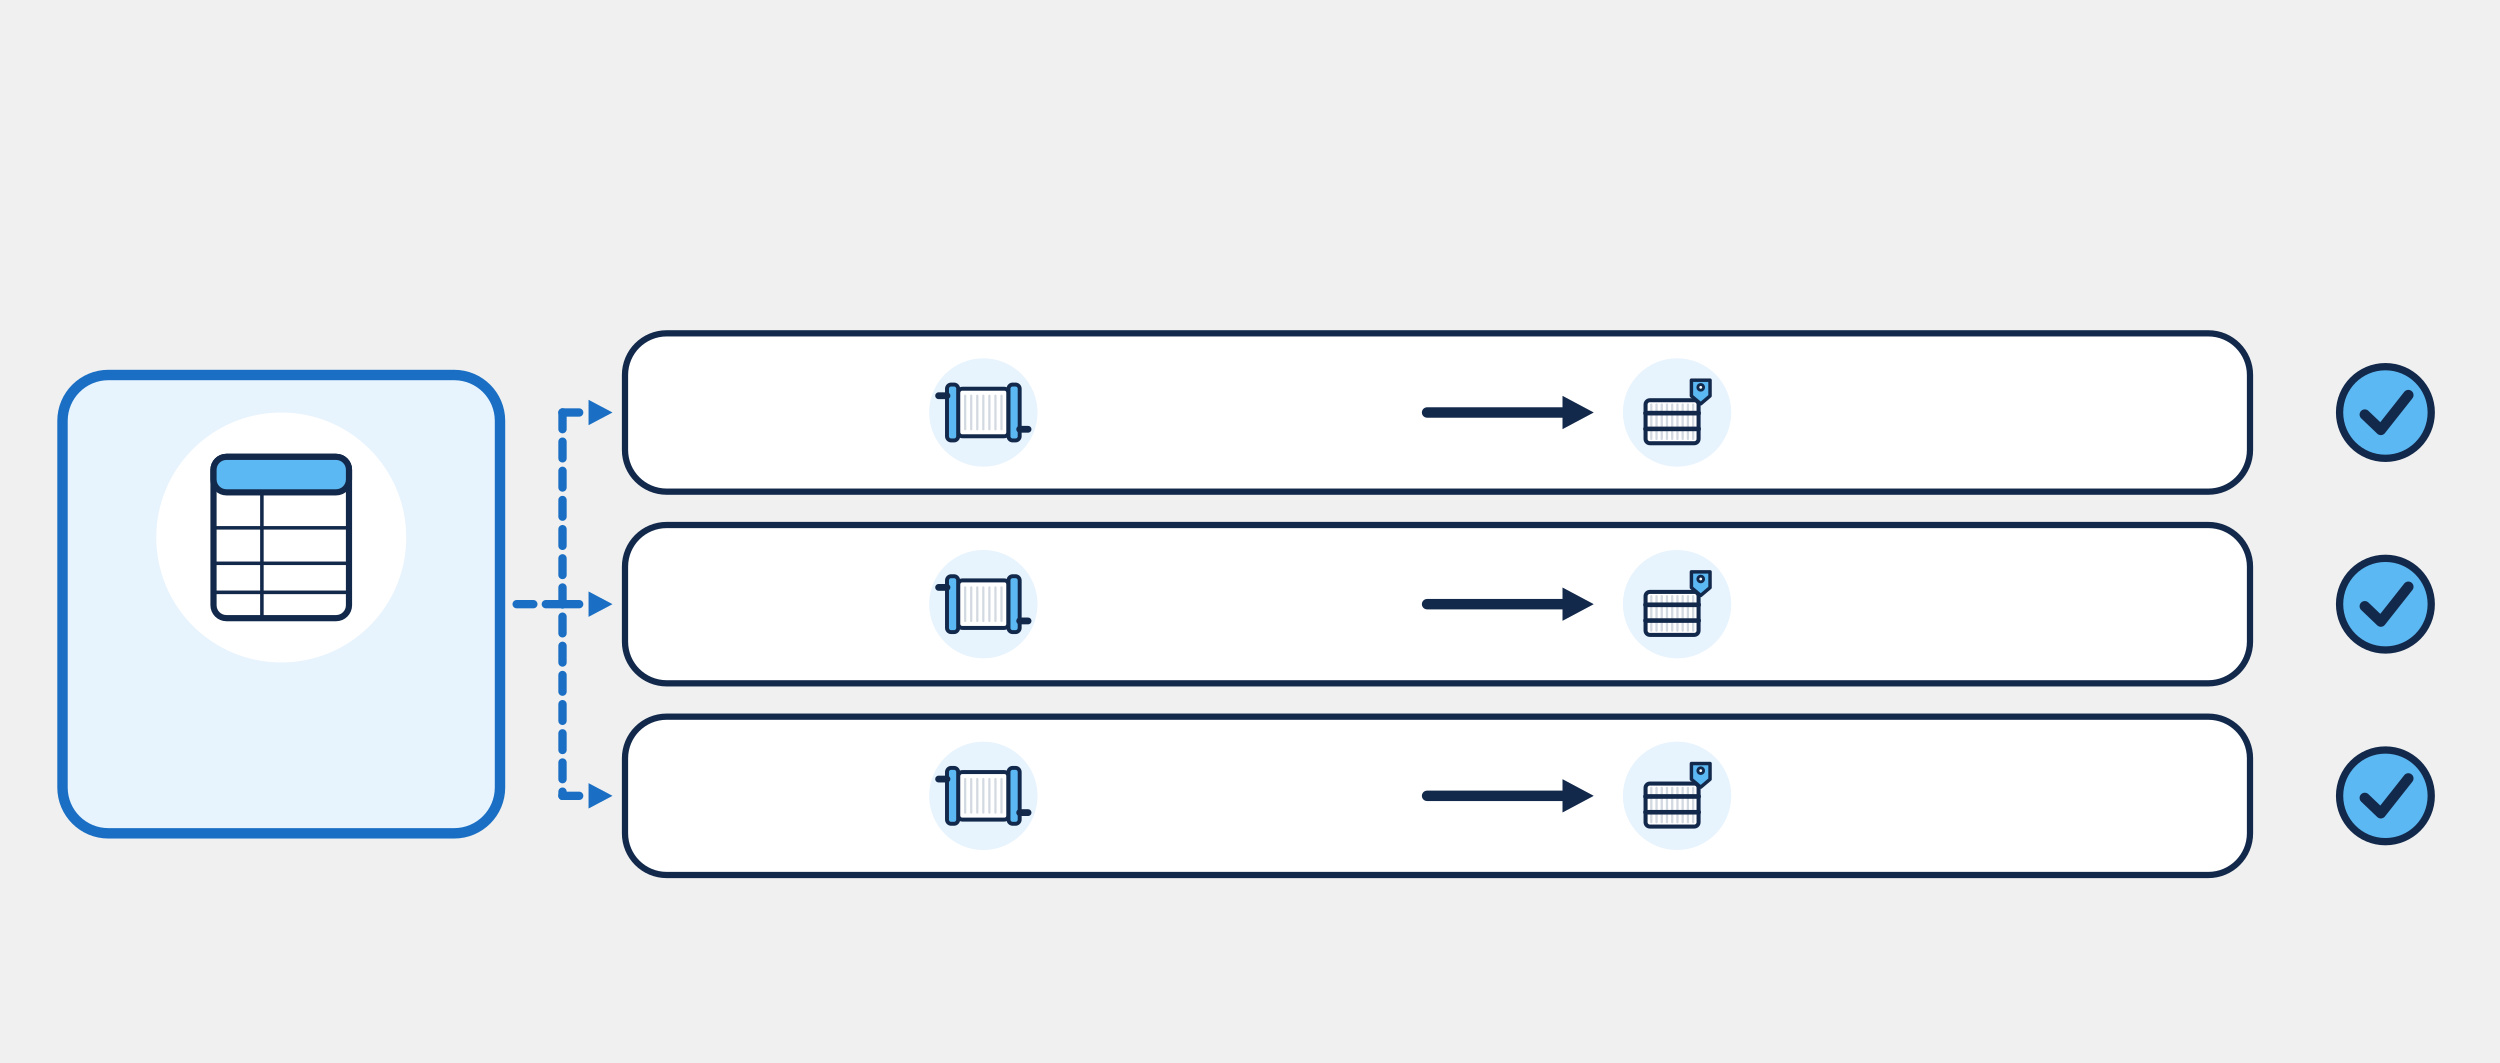
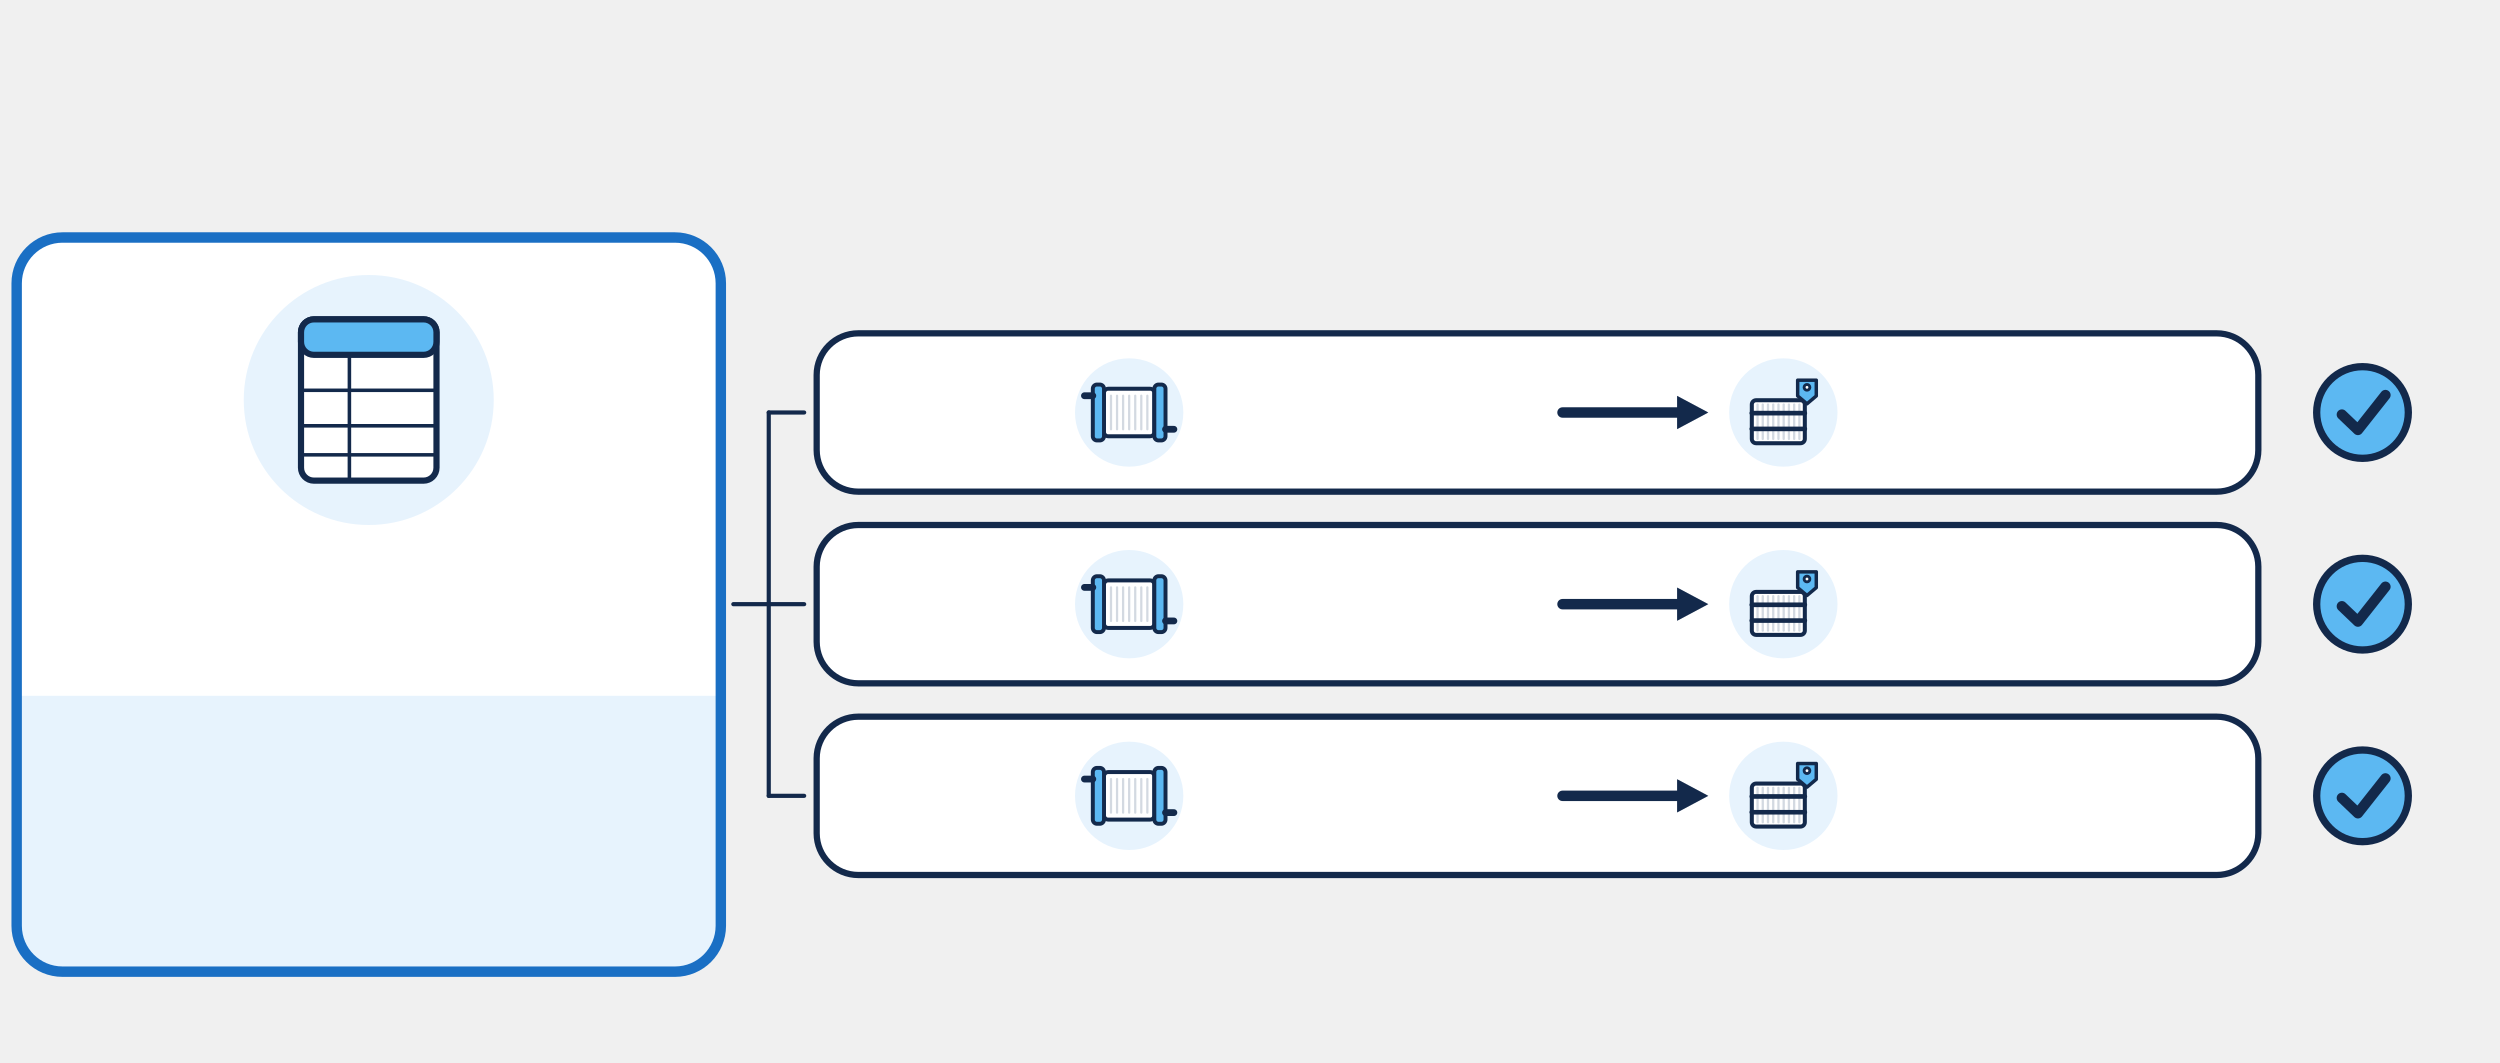
<svg xmlns="http://www.w3.org/2000/svg" viewBox="0 0 1200 510" width="1200" height="510">
  <g transform="translate(0 44)">
-     <rect x="300" y="116" width="780" height="76" rx="20" ry="20" fill="#FFFFFF" stroke="#13294B" stroke-width="3" stroke-linecap="round" stroke-linejoin="round" />
-     <circle cx="472" cy="154" r="26" fill="#E7F3FD" stroke="none" stroke-width="0" stroke-linecap="round" stroke-linejoin="round" />
-     <g transform="translate(472 154) scale(0.3354839)">
+     <rect x="392" y="116" width="692" height="76" rx="20" ry="20" fill="#FFFFFF" stroke="#13294B" stroke-width="3" stroke-linecap="round" stroke-linejoin="round" />
+     <circle cx="542" cy="154" r="26" fill="#E7F3FD" stroke="none" stroke-width="0" stroke-linecap="round" stroke-linejoin="round" />
+     <g transform="translate(542 154) scale(0.3354839)">
      <rect x="-36" y="-34" width="72" height="68" rx="6" ry="6" fill="#FFFFFF" stroke="#13294B" stroke-width="5.65" stroke-linecap="round" stroke-linejoin="round" />
      <line x1="-26.0" y1="-24" x2="-26.0" y2="24" stroke="#D3D9E1" stroke-width="3.23" fill="none" stroke-linecap="round" stroke-linejoin="round" />
      <line x1="-17.333" y1="-24" x2="-17.333" y2="24" stroke="#D3D9E1" stroke-width="3.23" fill="none" stroke-linecap="round" stroke-linejoin="round" />
      <line x1="-8.667" y1="-24" x2="-8.667" y2="24" stroke="#D3D9E1" stroke-width="3.23" fill="none" stroke-linecap="round" stroke-linejoin="round" />
      <line x1="0.0" y1="-24" x2="0.0" y2="24" stroke="#D3D9E1" stroke-width="3.23" fill="none" stroke-linecap="round" stroke-linejoin="round" />
      <line x1="8.667" y1="-24" x2="8.667" y2="24" stroke="#D3D9E1" stroke-width="3.23" fill="none" stroke-linecap="round" stroke-linejoin="round" />
      <line x1="17.333" y1="-24" x2="17.333" y2="24" stroke="#D3D9E1" stroke-width="3.23" fill="none" stroke-linecap="round" stroke-linejoin="round" />
      <line x1="26.0" y1="-24" x2="26.0" y2="24" stroke="#D3D9E1" stroke-width="3.23" fill="none" stroke-linecap="round" stroke-linejoin="round" />
      <rect x="-52" y="-40" width="16" height="80" rx="6" ry="6" fill="#5CB8F2" stroke="#13294B" stroke-width="5.65" stroke-linecap="round" stroke-linejoin="round" />
      <rect x="36" y="-40" width="16" height="80" rx="6" ry="6" fill="#5CB8F2" stroke="#13294B" stroke-width="5.65" stroke-linecap="round" stroke-linejoin="round" />
      <line x1="-52" y1="-24" x2="-64" y2="-24" stroke="#13294B" stroke-width="9.69" fill="none" stroke-linecap="round" stroke-linejoin="round" />
      <line x1="52" y1="24" x2="64" y2="24" stroke="#13294B" stroke-width="9.69" fill="none" stroke-linecap="round" stroke-linejoin="round" />
    </g>
-     <circle cx="805" cy="154" r="26" fill="#E7F3FD" stroke="none" stroke-width="0" stroke-linecap="round" stroke-linejoin="round" />
-     <g transform="translate(805 155.6774) scale(0.343871)">
+     <circle cx="856" cy="154" r="26" fill="#E7F3FD" stroke="none" stroke-width="0" stroke-linecap="round" stroke-linejoin="round" />
+     <g transform="translate(856 155.6774) scale(0.343871)">
      <rect x="-44" y="-22" width="74" height="60" rx="6" ry="6" fill="#FFFFFF" stroke="#13294B" stroke-width="5.65" stroke-linecap="round" stroke-linejoin="round" />
      <line x1="-36.0" y1="-16" x2="-36.0" y2="32" stroke="#D3D9E1" stroke-width="3.23" fill="none" stroke-linecap="round" stroke-linejoin="round" />
      <line x1="-28.7" y1="-16" x2="-28.7" y2="32" stroke="#D3D9E1" stroke-width="3.23" fill="none" stroke-linecap="round" stroke-linejoin="round" />
      <line x1="-21.4" y1="-16" x2="-21.4" y2="32" stroke="#D3D9E1" stroke-width="3.23" fill="none" stroke-linecap="round" stroke-linejoin="round" />
      <line x1="-14.1" y1="-16" x2="-14.1" y2="32" stroke="#D3D9E1" stroke-width="3.23" fill="none" stroke-linecap="round" stroke-linejoin="round" />
      <line x1="-6.8" y1="-16" x2="-6.8" y2="32" stroke="#D3D9E1" stroke-width="3.23" fill="none" stroke-linecap="round" stroke-linejoin="round" />
      <line x1="0.5" y1="-16" x2="0.5" y2="32" stroke="#D3D9E1" stroke-width="3.23" fill="none" stroke-linecap="round" stroke-linejoin="round" />
      <line x1="7.8" y1="-16" x2="7.8" y2="32" stroke="#D3D9E1" stroke-width="3.23" fill="none" stroke-linecap="round" stroke-linejoin="round" />
      <line x1="15.1" y1="-16" x2="15.1" y2="32" stroke="#D3D9E1" stroke-width="3.23" fill="none" stroke-linecap="round" stroke-linejoin="round" />
      <line x1="22.4" y1="-16" x2="22.4" y2="32" stroke="#D3D9E1" stroke-width="3.23" fill="none" stroke-linecap="round" stroke-linejoin="round" />
      <line x1="-44" y1="-4" x2="30" y2="-4" stroke="#13294B" stroke-width="6.46" fill="none" stroke-linecap="round" stroke-linejoin="round" />
      <line x1="-44" y1="18" x2="30" y2="18" stroke="#13294B" stroke-width="6.46" fill="none" stroke-linecap="round" stroke-linejoin="round" />
      <path d="M 20,-50 L 46,-50 L 46,-28 L 33,-17 L 20,-28 Z" stroke="#13294B" stroke-width="4.84" fill="#5CB8F2" stroke-linecap="round" stroke-linejoin="round" />
      <circle cx="33" cy="-40" r="4" fill="#FFFFFF" stroke="#13294B" stroke-width="4.04" stroke-linecap="round" stroke-linejoin="round" />
    </g>
-     <path d="M 685.0,154.0 L 753.1,154.0" stroke="#13294B" stroke-width="5" fill="none" stroke-linecap="round" stroke-linejoin="round" />
-     <polygon points="765.0,154.0 750.0,162.0 750.0,146.0" fill="#13294B" stroke="none" stroke-width="0" stroke-linecap="round" stroke-linejoin="round" />
-     <circle cx="1145" cy="154" r="22" fill="#5CB8F2" stroke="#13294B" stroke-width="3.5" stroke-linecap="round" stroke-linejoin="round" />
-     <path d="M 1135.1,155 L 1142.8,162.36 L 1156.0,145.64" stroke="#13294B" stroke-width="5" fill="none" stroke-linecap="round" stroke-linejoin="round" />
-     <rect x="300" y="208" width="780" height="76" rx="20" ry="20" fill="#FFFFFF" stroke="#13294B" stroke-width="3" stroke-linecap="round" stroke-linejoin="round" />
-     <circle cx="472" cy="246" r="26" fill="#E7F3FD" stroke="none" stroke-width="0" stroke-linecap="round" stroke-linejoin="round" />
-     <g transform="translate(472 246) scale(0.3354839)">
+     <path d="M 750.0,154.0 L 808.1,154.0" stroke="#13294B" stroke-width="5" fill="none" stroke-linecap="round" stroke-linejoin="round" />
+     <polygon points="820.0,154.0 805.0,162.0 805.0,146.0" fill="#13294B" stroke="none" stroke-width="0" stroke-linecap="round" stroke-linejoin="round" />
+     <circle cx="1134" cy="154" r="22" fill="#5CB8F2" stroke="#13294B" stroke-width="3.5" stroke-linecap="round" stroke-linejoin="round" />
+     <path d="M 1124.1,155 L 1131.8,162.36 L 1145.0,145.64" stroke="#13294B" stroke-width="5" fill="none" stroke-linecap="round" stroke-linejoin="round" />
+     <rect x="392" y="208" width="692" height="76" rx="20" ry="20" fill="#FFFFFF" stroke="#13294B" stroke-width="3" stroke-linecap="round" stroke-linejoin="round" />
+     <circle cx="542" cy="246" r="26" fill="#E7F3FD" stroke="none" stroke-width="0" stroke-linecap="round" stroke-linejoin="round" />
+     <g transform="translate(542 246) scale(0.3354839)">
      <rect x="-36" y="-34" width="72" height="68" rx="6" ry="6" fill="#FFFFFF" stroke="#13294B" stroke-width="5.65" stroke-linecap="round" stroke-linejoin="round" />
      <line x1="-26.0" y1="-24" x2="-26.0" y2="24" stroke="#D3D9E1" stroke-width="3.23" fill="none" stroke-linecap="round" stroke-linejoin="round" />
      <line x1="-17.333" y1="-24" x2="-17.333" y2="24" stroke="#D3D9E1" stroke-width="3.23" fill="none" stroke-linecap="round" stroke-linejoin="round" />
      <line x1="-8.667" y1="-24" x2="-8.667" y2="24" stroke="#D3D9E1" stroke-width="3.23" fill="none" stroke-linecap="round" stroke-linejoin="round" />
      <line x1="0.0" y1="-24" x2="0.0" y2="24" stroke="#D3D9E1" stroke-width="3.23" fill="none" stroke-linecap="round" stroke-linejoin="round" />
      <line x1="8.667" y1="-24" x2="8.667" y2="24" stroke="#D3D9E1" stroke-width="3.23" fill="none" stroke-linecap="round" stroke-linejoin="round" />
      <line x1="17.333" y1="-24" x2="17.333" y2="24" stroke="#D3D9E1" stroke-width="3.23" fill="none" stroke-linecap="round" stroke-linejoin="round" />
      <line x1="26.0" y1="-24" x2="26.0" y2="24" stroke="#D3D9E1" stroke-width="3.23" fill="none" stroke-linecap="round" stroke-linejoin="round" />
      <rect x="-52" y="-40" width="16" height="80" rx="6" ry="6" fill="#5CB8F2" stroke="#13294B" stroke-width="5.65" stroke-linecap="round" stroke-linejoin="round" />
      <rect x="36" y="-40" width="16" height="80" rx="6" ry="6" fill="#5CB8F2" stroke="#13294B" stroke-width="5.65" stroke-linecap="round" stroke-linejoin="round" />
      <line x1="-52" y1="-24" x2="-64" y2="-24" stroke="#13294B" stroke-width="9.69" fill="none" stroke-linecap="round" stroke-linejoin="round" />
      <line x1="52" y1="24" x2="64" y2="24" stroke="#13294B" stroke-width="9.69" fill="none" stroke-linecap="round" stroke-linejoin="round" />
    </g>
-     <circle cx="805" cy="246" r="26" fill="#E7F3FD" stroke="none" stroke-width="0" stroke-linecap="round" stroke-linejoin="round" />
-     <g transform="translate(805 247.6774) scale(0.343871)">
+     <circle cx="856" cy="246" r="26" fill="#E7F3FD" stroke="none" stroke-width="0" stroke-linecap="round" stroke-linejoin="round" />
+     <g transform="translate(856 247.6774) scale(0.343871)">
      <rect x="-44" y="-22" width="74" height="60" rx="6" ry="6" fill="#FFFFFF" stroke="#13294B" stroke-width="5.65" stroke-linecap="round" stroke-linejoin="round" />
      <line x1="-36.0" y1="-16" x2="-36.0" y2="32" stroke="#D3D9E1" stroke-width="3.23" fill="none" stroke-linecap="round" stroke-linejoin="round" />
      <line x1="-28.7" y1="-16" x2="-28.7" y2="32" stroke="#D3D9E1" stroke-width="3.23" fill="none" stroke-linecap="round" stroke-linejoin="round" />
      <line x1="-21.4" y1="-16" x2="-21.4" y2="32" stroke="#D3D9E1" stroke-width="3.23" fill="none" stroke-linecap="round" stroke-linejoin="round" />
      <line x1="-14.1" y1="-16" x2="-14.1" y2="32" stroke="#D3D9E1" stroke-width="3.23" fill="none" stroke-linecap="round" stroke-linejoin="round" />
      <line x1="-6.8" y1="-16" x2="-6.8" y2="32" stroke="#D3D9E1" stroke-width="3.23" fill="none" stroke-linecap="round" stroke-linejoin="round" />
      <line x1="0.5" y1="-16" x2="0.5" y2="32" stroke="#D3D9E1" stroke-width="3.23" fill="none" stroke-linecap="round" stroke-linejoin="round" />
      <line x1="7.8" y1="-16" x2="7.8" y2="32" stroke="#D3D9E1" stroke-width="3.23" fill="none" stroke-linecap="round" stroke-linejoin="round" />
      <line x1="15.1" y1="-16" x2="15.1" y2="32" stroke="#D3D9E1" stroke-width="3.23" fill="none" stroke-linecap="round" stroke-linejoin="round" />
      <line x1="22.4" y1="-16" x2="22.4" y2="32" stroke="#D3D9E1" stroke-width="3.23" fill="none" stroke-linecap="round" stroke-linejoin="round" />
      <line x1="-44" y1="-4" x2="30" y2="-4" stroke="#13294B" stroke-width="6.46" fill="none" stroke-linecap="round" stroke-linejoin="round" />
      <line x1="-44" y1="18" x2="30" y2="18" stroke="#13294B" stroke-width="6.46" fill="none" stroke-linecap="round" stroke-linejoin="round" />
      <path d="M 20,-50 L 46,-50 L 46,-28 L 33,-17 L 20,-28 Z" stroke="#13294B" stroke-width="4.84" fill="#5CB8F2" stroke-linecap="round" stroke-linejoin="round" />
      <circle cx="33" cy="-40" r="4" fill="#FFFFFF" stroke="#13294B" stroke-width="4.04" stroke-linecap="round" stroke-linejoin="round" />
    </g>
-     <path d="M 685.0,246.0 L 753.1,246.0" stroke="#13294B" stroke-width="5" fill="none" stroke-linecap="round" stroke-linejoin="round" />
-     <polygon points="765.0,246.0 750.0,254.0 750.0,238.0" fill="#13294B" stroke="none" stroke-width="0" stroke-linecap="round" stroke-linejoin="round" />
-     <circle cx="1145" cy="246" r="22" fill="#5CB8F2" stroke="#13294B" stroke-width="3.5" stroke-linecap="round" stroke-linejoin="round" />
-     <path d="M 1135.1,247 L 1142.8,254.36 L 1156.0,237.64" stroke="#13294B" stroke-width="5" fill="none" stroke-linecap="round" stroke-linejoin="round" />
-     <rect x="300" y="300" width="780" height="76" rx="20" ry="20" fill="#FFFFFF" stroke="#13294B" stroke-width="3" stroke-linecap="round" stroke-linejoin="round" />
-     <circle cx="472" cy="338" r="26" fill="#E7F3FD" stroke="none" stroke-width="0" stroke-linecap="round" stroke-linejoin="round" />
-     <g transform="translate(472 338) scale(0.3354839)">
+     <path d="M 750.0,246.0 L 808.1,246.0" stroke="#13294B" stroke-width="5" fill="none" stroke-linecap="round" stroke-linejoin="round" />
+     <polygon points="820.0,246.0 805.0,254.0 805.0,238.0" fill="#13294B" stroke="none" stroke-width="0" stroke-linecap="round" stroke-linejoin="round" />
+     <circle cx="1134" cy="246" r="22" fill="#5CB8F2" stroke="#13294B" stroke-width="3.5" stroke-linecap="round" stroke-linejoin="round" />
+     <path d="M 1124.1,247 L 1131.8,254.36 L 1145.0,237.64" stroke="#13294B" stroke-width="5" fill="none" stroke-linecap="round" stroke-linejoin="round" />
+     <rect x="392" y="300" width="692" height="76" rx="20" ry="20" fill="#FFFFFF" stroke="#13294B" stroke-width="3" stroke-linecap="round" stroke-linejoin="round" />
+     <circle cx="542" cy="338" r="26" fill="#E7F3FD" stroke="none" stroke-width="0" stroke-linecap="round" stroke-linejoin="round" />
+     <g transform="translate(542 338) scale(0.3354839)">
      <rect x="-36" y="-34" width="72" height="68" rx="6" ry="6" fill="#FFFFFF" stroke="#13294B" stroke-width="5.65" stroke-linecap="round" stroke-linejoin="round" />
      <line x1="-26.0" y1="-24" x2="-26.0" y2="24" stroke="#D3D9E1" stroke-width="3.23" fill="none" stroke-linecap="round" stroke-linejoin="round" />
      <line x1="-17.333" y1="-24" x2="-17.333" y2="24" stroke="#D3D9E1" stroke-width="3.23" fill="none" stroke-linecap="round" stroke-linejoin="round" />
      <line x1="-8.667" y1="-24" x2="-8.667" y2="24" stroke="#D3D9E1" stroke-width="3.23" fill="none" stroke-linecap="round" stroke-linejoin="round" />
      <line x1="0.0" y1="-24" x2="0.0" y2="24" stroke="#D3D9E1" stroke-width="3.23" fill="none" stroke-linecap="round" stroke-linejoin="round" />
      <line x1="8.667" y1="-24" x2="8.667" y2="24" stroke="#D3D9E1" stroke-width="3.23" fill="none" stroke-linecap="round" stroke-linejoin="round" />
      <line x1="17.333" y1="-24" x2="17.333" y2="24" stroke="#D3D9E1" stroke-width="3.23" fill="none" stroke-linecap="round" stroke-linejoin="round" />
      <line x1="26.0" y1="-24" x2="26.0" y2="24" stroke="#D3D9E1" stroke-width="3.23" fill="none" stroke-linecap="round" stroke-linejoin="round" />
      <rect x="-52" y="-40" width="16" height="80" rx="6" ry="6" fill="#5CB8F2" stroke="#13294B" stroke-width="5.65" stroke-linecap="round" stroke-linejoin="round" />
      <rect x="36" y="-40" width="16" height="80" rx="6" ry="6" fill="#5CB8F2" stroke="#13294B" stroke-width="5.65" stroke-linecap="round" stroke-linejoin="round" />
      <line x1="-52" y1="-24" x2="-64" y2="-24" stroke="#13294B" stroke-width="9.69" fill="none" stroke-linecap="round" stroke-linejoin="round" />
      <line x1="52" y1="24" x2="64" y2="24" stroke="#13294B" stroke-width="9.69" fill="none" stroke-linecap="round" stroke-linejoin="round" />
    </g>
-     <circle cx="805" cy="338" r="26" fill="#E7F3FD" stroke="none" stroke-width="0" stroke-linecap="round" stroke-linejoin="round" />
-     <g transform="translate(805 339.6774) scale(0.343871)">
+     <circle cx="856" cy="338" r="26" fill="#E7F3FD" stroke="none" stroke-width="0" stroke-linecap="round" stroke-linejoin="round" />
+     <g transform="translate(856 339.6774) scale(0.343871)">
      <rect x="-44" y="-22" width="74" height="60" rx="6" ry="6" fill="#FFFFFF" stroke="#13294B" stroke-width="5.65" stroke-linecap="round" stroke-linejoin="round" />
      <line x1="-36.0" y1="-16" x2="-36.0" y2="32" stroke="#D3D9E1" stroke-width="3.23" fill="none" stroke-linecap="round" stroke-linejoin="round" />
      <line x1="-28.7" y1="-16" x2="-28.7" y2="32" stroke="#D3D9E1" stroke-width="3.23" fill="none" stroke-linecap="round" stroke-linejoin="round" />
      <line x1="-21.4" y1="-16" x2="-21.4" y2="32" stroke="#D3D9E1" stroke-width="3.23" fill="none" stroke-linecap="round" stroke-linejoin="round" />
      <line x1="-14.1" y1="-16" x2="-14.1" y2="32" stroke="#D3D9E1" stroke-width="3.23" fill="none" stroke-linecap="round" stroke-linejoin="round" />
      <line x1="-6.8" y1="-16" x2="-6.8" y2="32" stroke="#D3D9E1" stroke-width="3.23" fill="none" stroke-linecap="round" stroke-linejoin="round" />
      <line x1="0.5" y1="-16" x2="0.5" y2="32" stroke="#D3D9E1" stroke-width="3.23" fill="none" stroke-linecap="round" stroke-linejoin="round" />
      <line x1="7.8" y1="-16" x2="7.8" y2="32" stroke="#D3D9E1" stroke-width="3.23" fill="none" stroke-linecap="round" stroke-linejoin="round" />
      <line x1="15.1" y1="-16" x2="15.1" y2="32" stroke="#D3D9E1" stroke-width="3.23" fill="none" stroke-linecap="round" stroke-linejoin="round" />
      <line x1="22.4" y1="-16" x2="22.4" y2="32" stroke="#D3D9E1" stroke-width="3.23" fill="none" stroke-linecap="round" stroke-linejoin="round" />
      <line x1="-44" y1="-4" x2="30" y2="-4" stroke="#13294B" stroke-width="6.46" fill="none" stroke-linecap="round" stroke-linejoin="round" />
      <line x1="-44" y1="18" x2="30" y2="18" stroke="#13294B" stroke-width="6.46" fill="none" stroke-linecap="round" stroke-linejoin="round" />
      <path d="M 20,-50 L 46,-50 L 46,-28 L 33,-17 L 20,-28 Z" stroke="#13294B" stroke-width="4.84" fill="#5CB8F2" stroke-linecap="round" stroke-linejoin="round" />
      <circle cx="33" cy="-40" r="4" fill="#FFFFFF" stroke="#13294B" stroke-width="4.04" stroke-linecap="round" stroke-linejoin="round" />
    </g>
-     <path d="M 685.0,338.0 L 753.1,338.0" stroke="#13294B" stroke-width="5" fill="none" stroke-linecap="round" stroke-linejoin="round" />
-     <polygon points="765.0,338.0 750.0,346.0 750.0,330.0" fill="#13294B" stroke="none" stroke-width="0" stroke-linecap="round" stroke-linejoin="round" />
-     <circle cx="1145" cy="338" r="22" fill="#5CB8F2" stroke="#13294B" stroke-width="3.5" stroke-linecap="round" stroke-linejoin="round" />
-     <path d="M 1135.1,339 L 1142.8,346.36 L 1156.0,329.64" stroke="#13294B" stroke-width="5" fill="none" stroke-linecap="round" stroke-linejoin="round" />
-     <rect x="30.0" y="136" width="210" height="220" rx="22" ry="22" fill="#E7F3FD" stroke="#1A6FC4" stroke-width="5" stroke-linecap="round" stroke-linejoin="round" />
-     <circle cx="135" cy="214" r="60" fill="#FFFFFF" stroke="none" stroke-width="0" stroke-linecap="round" stroke-linejoin="round" />
-     <g transform="translate(135 214) scale(0.7741935)">
+     <path d="M 750.0,338.0 L 808.1,338.0" stroke="#13294B" stroke-width="5" fill="none" stroke-linecap="round" stroke-linejoin="round" />
+     <polygon points="820.0,338.0 805.0,346.0 805.0,330.0" fill="#13294B" stroke="none" stroke-width="0" stroke-linecap="round" stroke-linejoin="round" />
+     <circle cx="1134" cy="338" r="22" fill="#5CB8F2" stroke="#13294B" stroke-width="3.5" stroke-linecap="round" stroke-linejoin="round" />
+     <path d="M 1124.1,339 L 1131.8,346.36 L 1145.0,329.64" stroke="#13294B" stroke-width="5" fill="none" stroke-linecap="round" stroke-linejoin="round" />
+     <rect x="8.0" y="70" width="338" height="352.4" rx="22" ry="22" fill="#FFFFFF" stroke="none" stroke-width="0" stroke-linecap="round" stroke-linejoin="round" />
+     <path d="M 8.0,290 L 346.0,290 L 346.0,400.4 A 22 22 0 0 1 324.0,422.4 L 30.0,422.4 A 22 22 0 0 1 8.0,400.4 Z" stroke="none" stroke-width="0" fill="#E7F3FD" stroke-linecap="round" stroke-linejoin="round" />
+     <rect x="8.0" y="70" width="338" height="352.4" rx="22" ry="22" fill="none" stroke="#1A6FC4" stroke-width="5" stroke-linecap="round" stroke-linejoin="round" />
+     <circle cx="177" cy="148" r="60" fill="#E7F3FD" stroke="none" stroke-width="0" stroke-linecap="round" stroke-linejoin="round" />
+     <g transform="translate(177 148) scale(0.7741935)">
      <rect x="-42" y="-50" width="84" height="100" rx="8" ry="8" fill="#FFFFFF" stroke="#13294B" stroke-width="3.84" stroke-linecap="round" stroke-linejoin="round" />
      <rect x="-42" y="-50" width="84" height="22" rx="8" ry="8" fill="#5CB8F2" stroke="#13294B" stroke-width="3.84" stroke-linecap="round" stroke-linejoin="round" />
      <line x1="-42" y1="-6" x2="42" y2="-6" stroke="#13294B" stroke-width="2.20" fill="none" stroke-linecap="round" stroke-linejoin="round" />
      <line x1="-42" y1="16" x2="42" y2="16" stroke="#13294B" stroke-width="2.20" fill="none" stroke-linecap="round" stroke-linejoin="round" />
      <line x1="-42" y1="34" x2="42" y2="34" stroke="#13294B" stroke-width="2.20" fill="none" stroke-linecap="round" stroke-linejoin="round" />
      <line x1="-12" y1="-28" x2="-12" y2="50" stroke="#13294B" stroke-width="2.20" fill="none" stroke-linecap="round" stroke-linejoin="round" />
    </g>
-     <line x1="248.0" y1="246.0" x2="256.0" y2="246.0" stroke="#1A6FC4" stroke-width="4" fill="none" stroke-linecap="round" stroke-linejoin="round" />
-     <line x1="262.0" y1="246.0" x2="270.0" y2="246.0" stroke="#1A6FC4" stroke-width="4" fill="none" stroke-linecap="round" stroke-linejoin="round" />
-     <line x1="270.0" y1="154.0" x2="270.0" y2="162.0" stroke="#1A6FC4" stroke-width="4" fill="none" stroke-linecap="round" stroke-linejoin="round" />
-     <line x1="270.0" y1="168.0" x2="270.0" y2="176.0" stroke="#1A6FC4" stroke-width="4" fill="none" stroke-linecap="round" stroke-linejoin="round" />
-     <line x1="270.0" y1="182.0" x2="270.0" y2="190.0" stroke="#1A6FC4" stroke-width="4" fill="none" stroke-linecap="round" stroke-linejoin="round" />
-     <line x1="270.0" y1="196.0" x2="270.0" y2="204.0" stroke="#1A6FC4" stroke-width="4" fill="none" stroke-linecap="round" stroke-linejoin="round" />
-     <line x1="270.0" y1="210.0" x2="270.0" y2="218.0" stroke="#1A6FC4" stroke-width="4" fill="none" stroke-linecap="round" stroke-linejoin="round" />
-     <line x1="270.0" y1="224.0" x2="270.0" y2="232.0" stroke="#1A6FC4" stroke-width="4" fill="none" stroke-linecap="round" stroke-linejoin="round" />
-     <line x1="270.0" y1="238.0" x2="270.0" y2="246.0" stroke="#1A6FC4" stroke-width="4" fill="none" stroke-linecap="round" stroke-linejoin="round" />
-     <line x1="270.0" y1="252.0" x2="270.0" y2="260.0" stroke="#1A6FC4" stroke-width="4" fill="none" stroke-linecap="round" stroke-linejoin="round" />
-     <line x1="270.0" y1="266.0" x2="270.0" y2="274.0" stroke="#1A6FC4" stroke-width="4" fill="none" stroke-linecap="round" stroke-linejoin="round" />
-     <line x1="270.0" y1="280.0" x2="270.0" y2="288.0" stroke="#1A6FC4" stroke-width="4" fill="none" stroke-linecap="round" stroke-linejoin="round" />
-     <line x1="270.0" y1="294.0" x2="270.0" y2="302.0" stroke="#1A6FC4" stroke-width="4" fill="none" stroke-linecap="round" stroke-linejoin="round" />
-     <line x1="270.0" y1="308.0" x2="270.0" y2="316.0" stroke="#1A6FC4" stroke-width="4" fill="none" stroke-linecap="round" stroke-linejoin="round" />
-     <line x1="270.0" y1="322.0" x2="270.0" y2="330.0" stroke="#1A6FC4" stroke-width="4" fill="none" stroke-linecap="round" stroke-linejoin="round" />
-     <line x1="270.0" y1="336.0" x2="270.0" y2="338.0" stroke="#1A6FC4" stroke-width="4" fill="none" stroke-linecap="round" stroke-linejoin="round" />
-     <line x1="270.0" y1="154.0" x2="278.0" y2="154.0" stroke="#1A6FC4" stroke-width="4" fill="none" stroke-linecap="round" stroke-linejoin="round" />
-     <polygon points="294.0,154.0 282.5,160.1 282.5,147.9" fill="#1A6FC4" stroke="none" stroke-width="0" stroke-linecap="round" stroke-linejoin="round" />
-     <line x1="270.0" y1="246.0" x2="278.0" y2="246.0" stroke="#1A6FC4" stroke-width="4" fill="none" stroke-linecap="round" stroke-linejoin="round" />
-     <polygon points="294.0,246.0 282.5,252.1 282.5,239.9" fill="#1A6FC4" stroke="none" stroke-width="0" stroke-linecap="round" stroke-linejoin="round" />
-     <line x1="270.0" y1="338.0" x2="278.0" y2="338.0" stroke="#1A6FC4" stroke-width="4" fill="none" stroke-linecap="round" stroke-linejoin="round" />
-     <polygon points="294.0,338.0 282.5,344.1 282.5,331.9" fill="#1A6FC4" stroke="none" stroke-width="0" stroke-linecap="round" stroke-linejoin="round" />
+     <line x1="352" y1="246" x2="369.0" y2="246" stroke="#13294B" stroke-width="2" fill="none" stroke-linecap="round" stroke-linejoin="round" />
+     <line x1="369.0" y1="154" x2="369.0" y2="338" stroke="#13294B" stroke-width="2" fill="none" stroke-linecap="round" stroke-linejoin="round" />
+     <line x1="369.0" y1="154" x2="386" y2="154" stroke="#13294B" stroke-width="2" fill="none" stroke-linecap="round" stroke-linejoin="round" />
+     <line x1="369.0" y1="246" x2="386" y2="246" stroke="#13294B" stroke-width="2" fill="none" stroke-linecap="round" stroke-linejoin="round" />
+     <line x1="369.0" y1="338" x2="386" y2="338" stroke="#13294B" stroke-width="2" fill="none" stroke-linecap="round" stroke-linejoin="round" />
  </g>
</svg>
